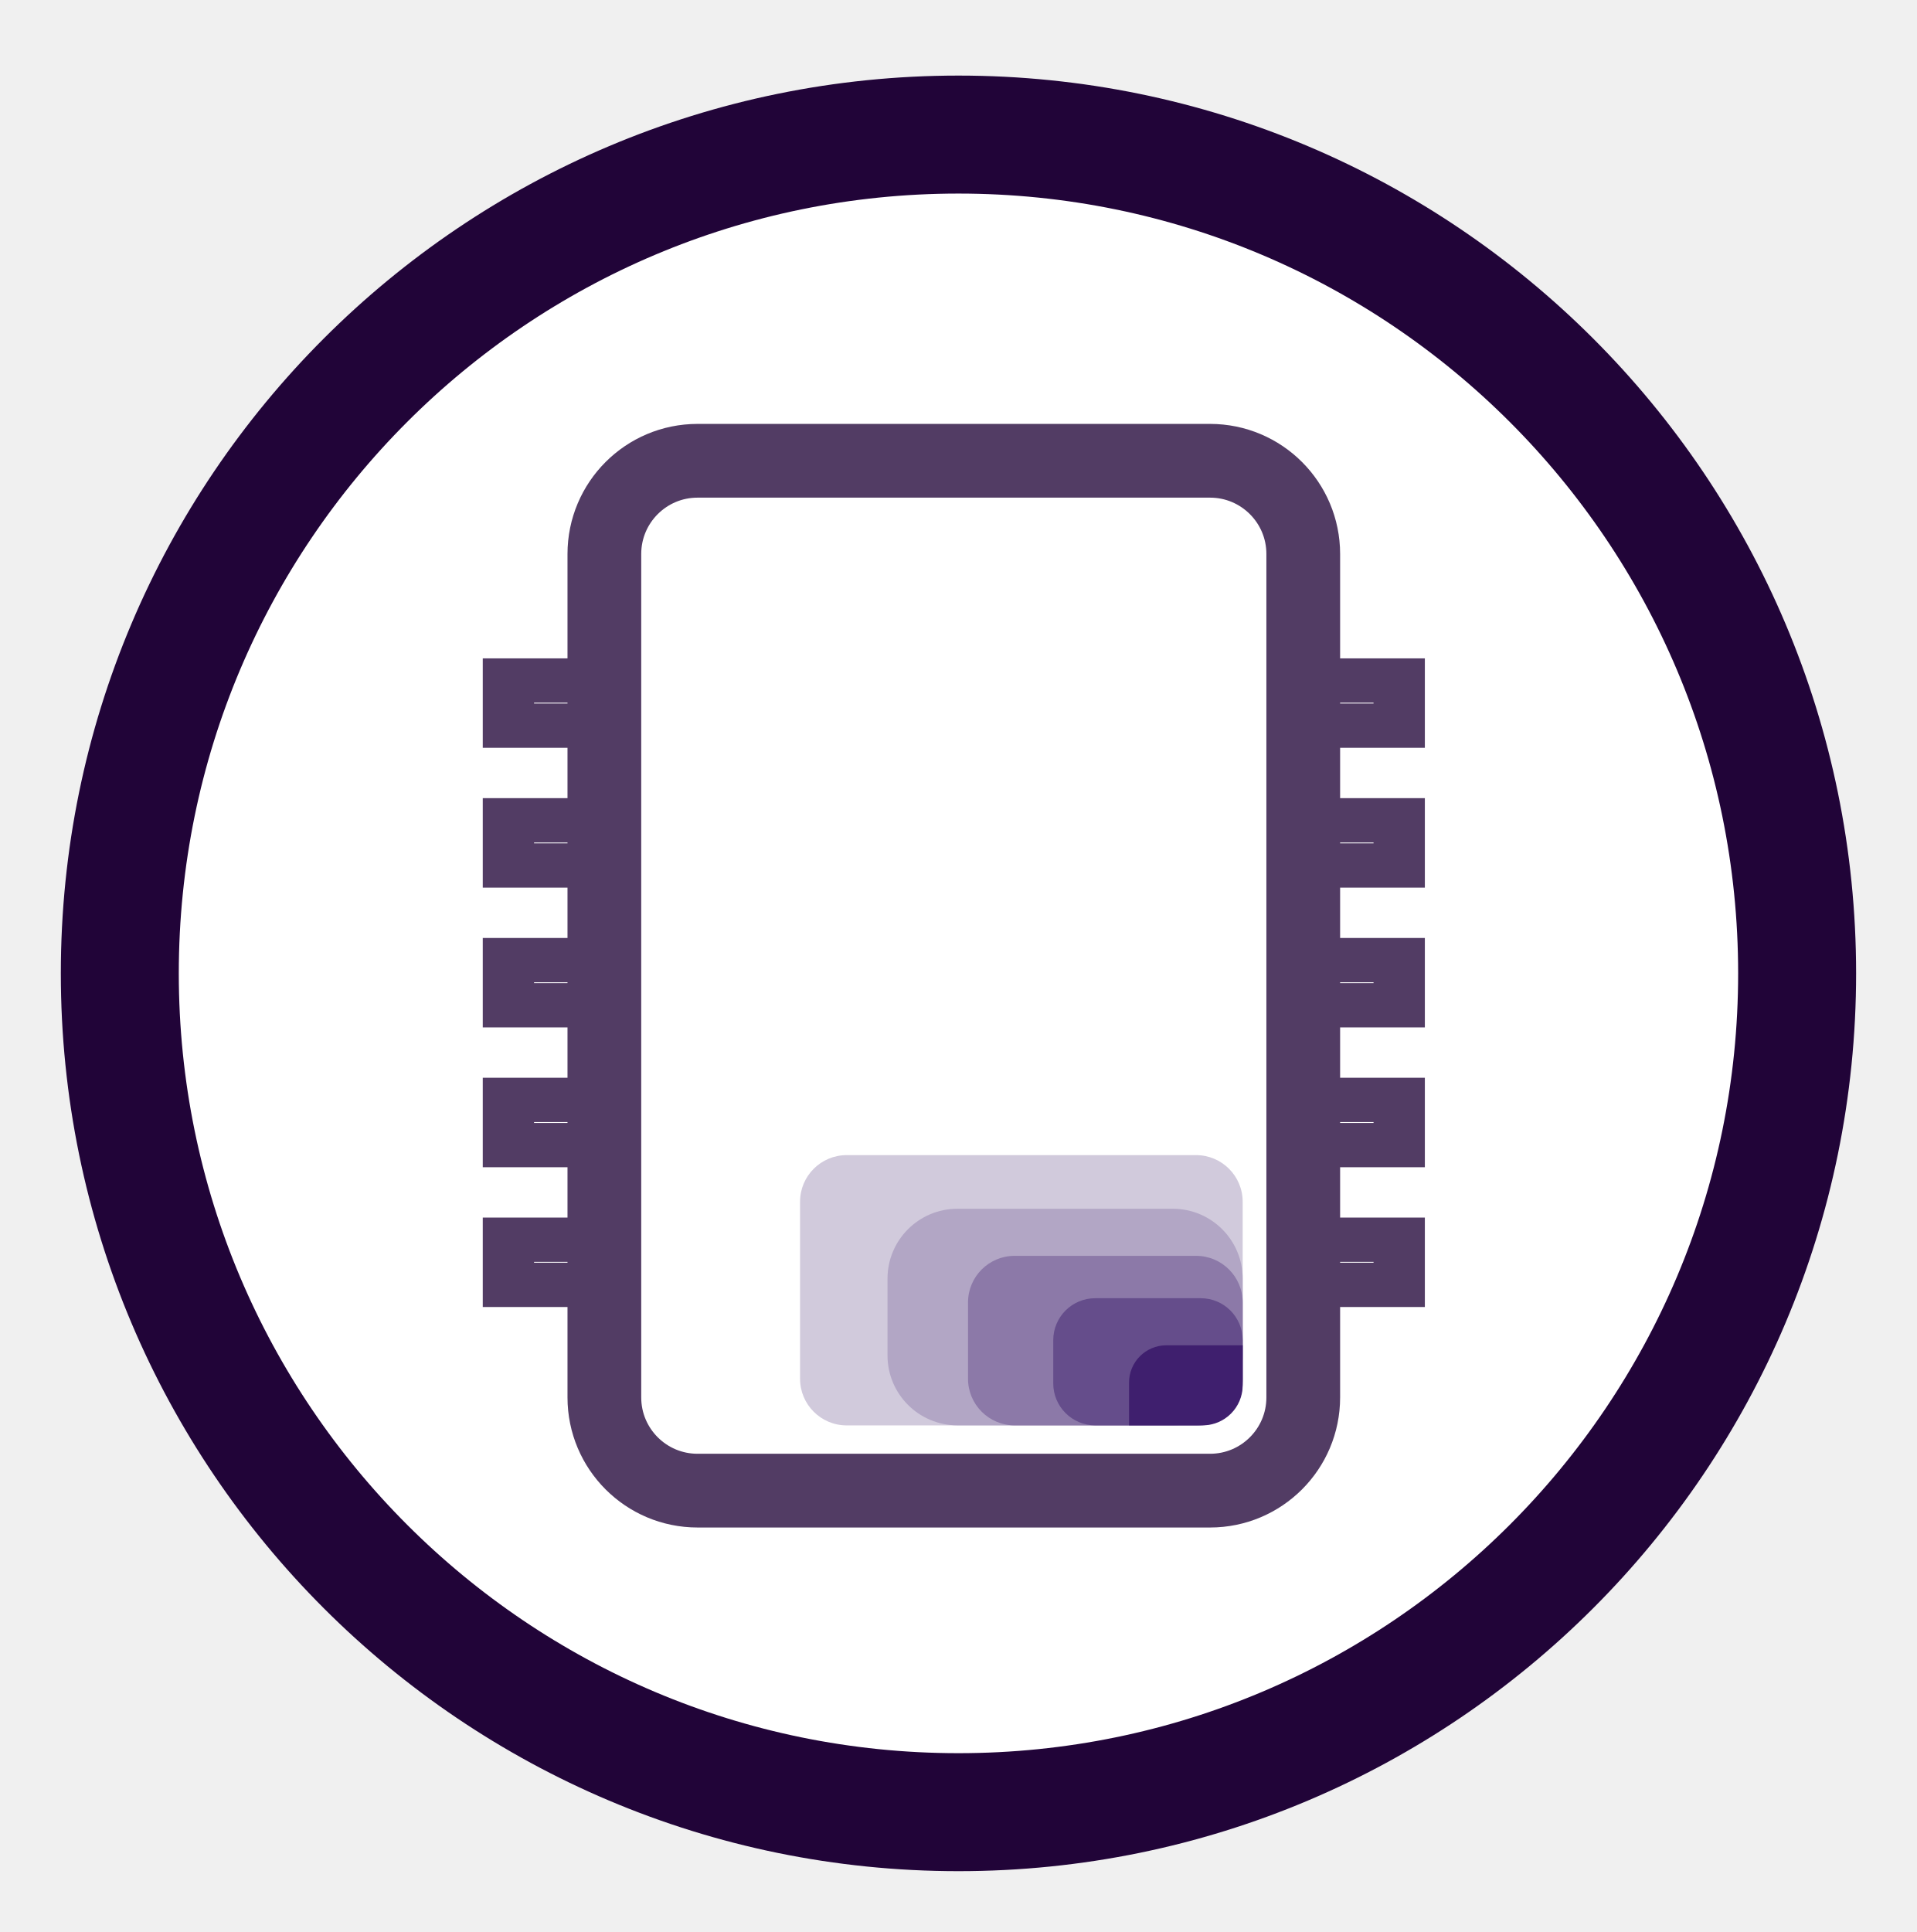
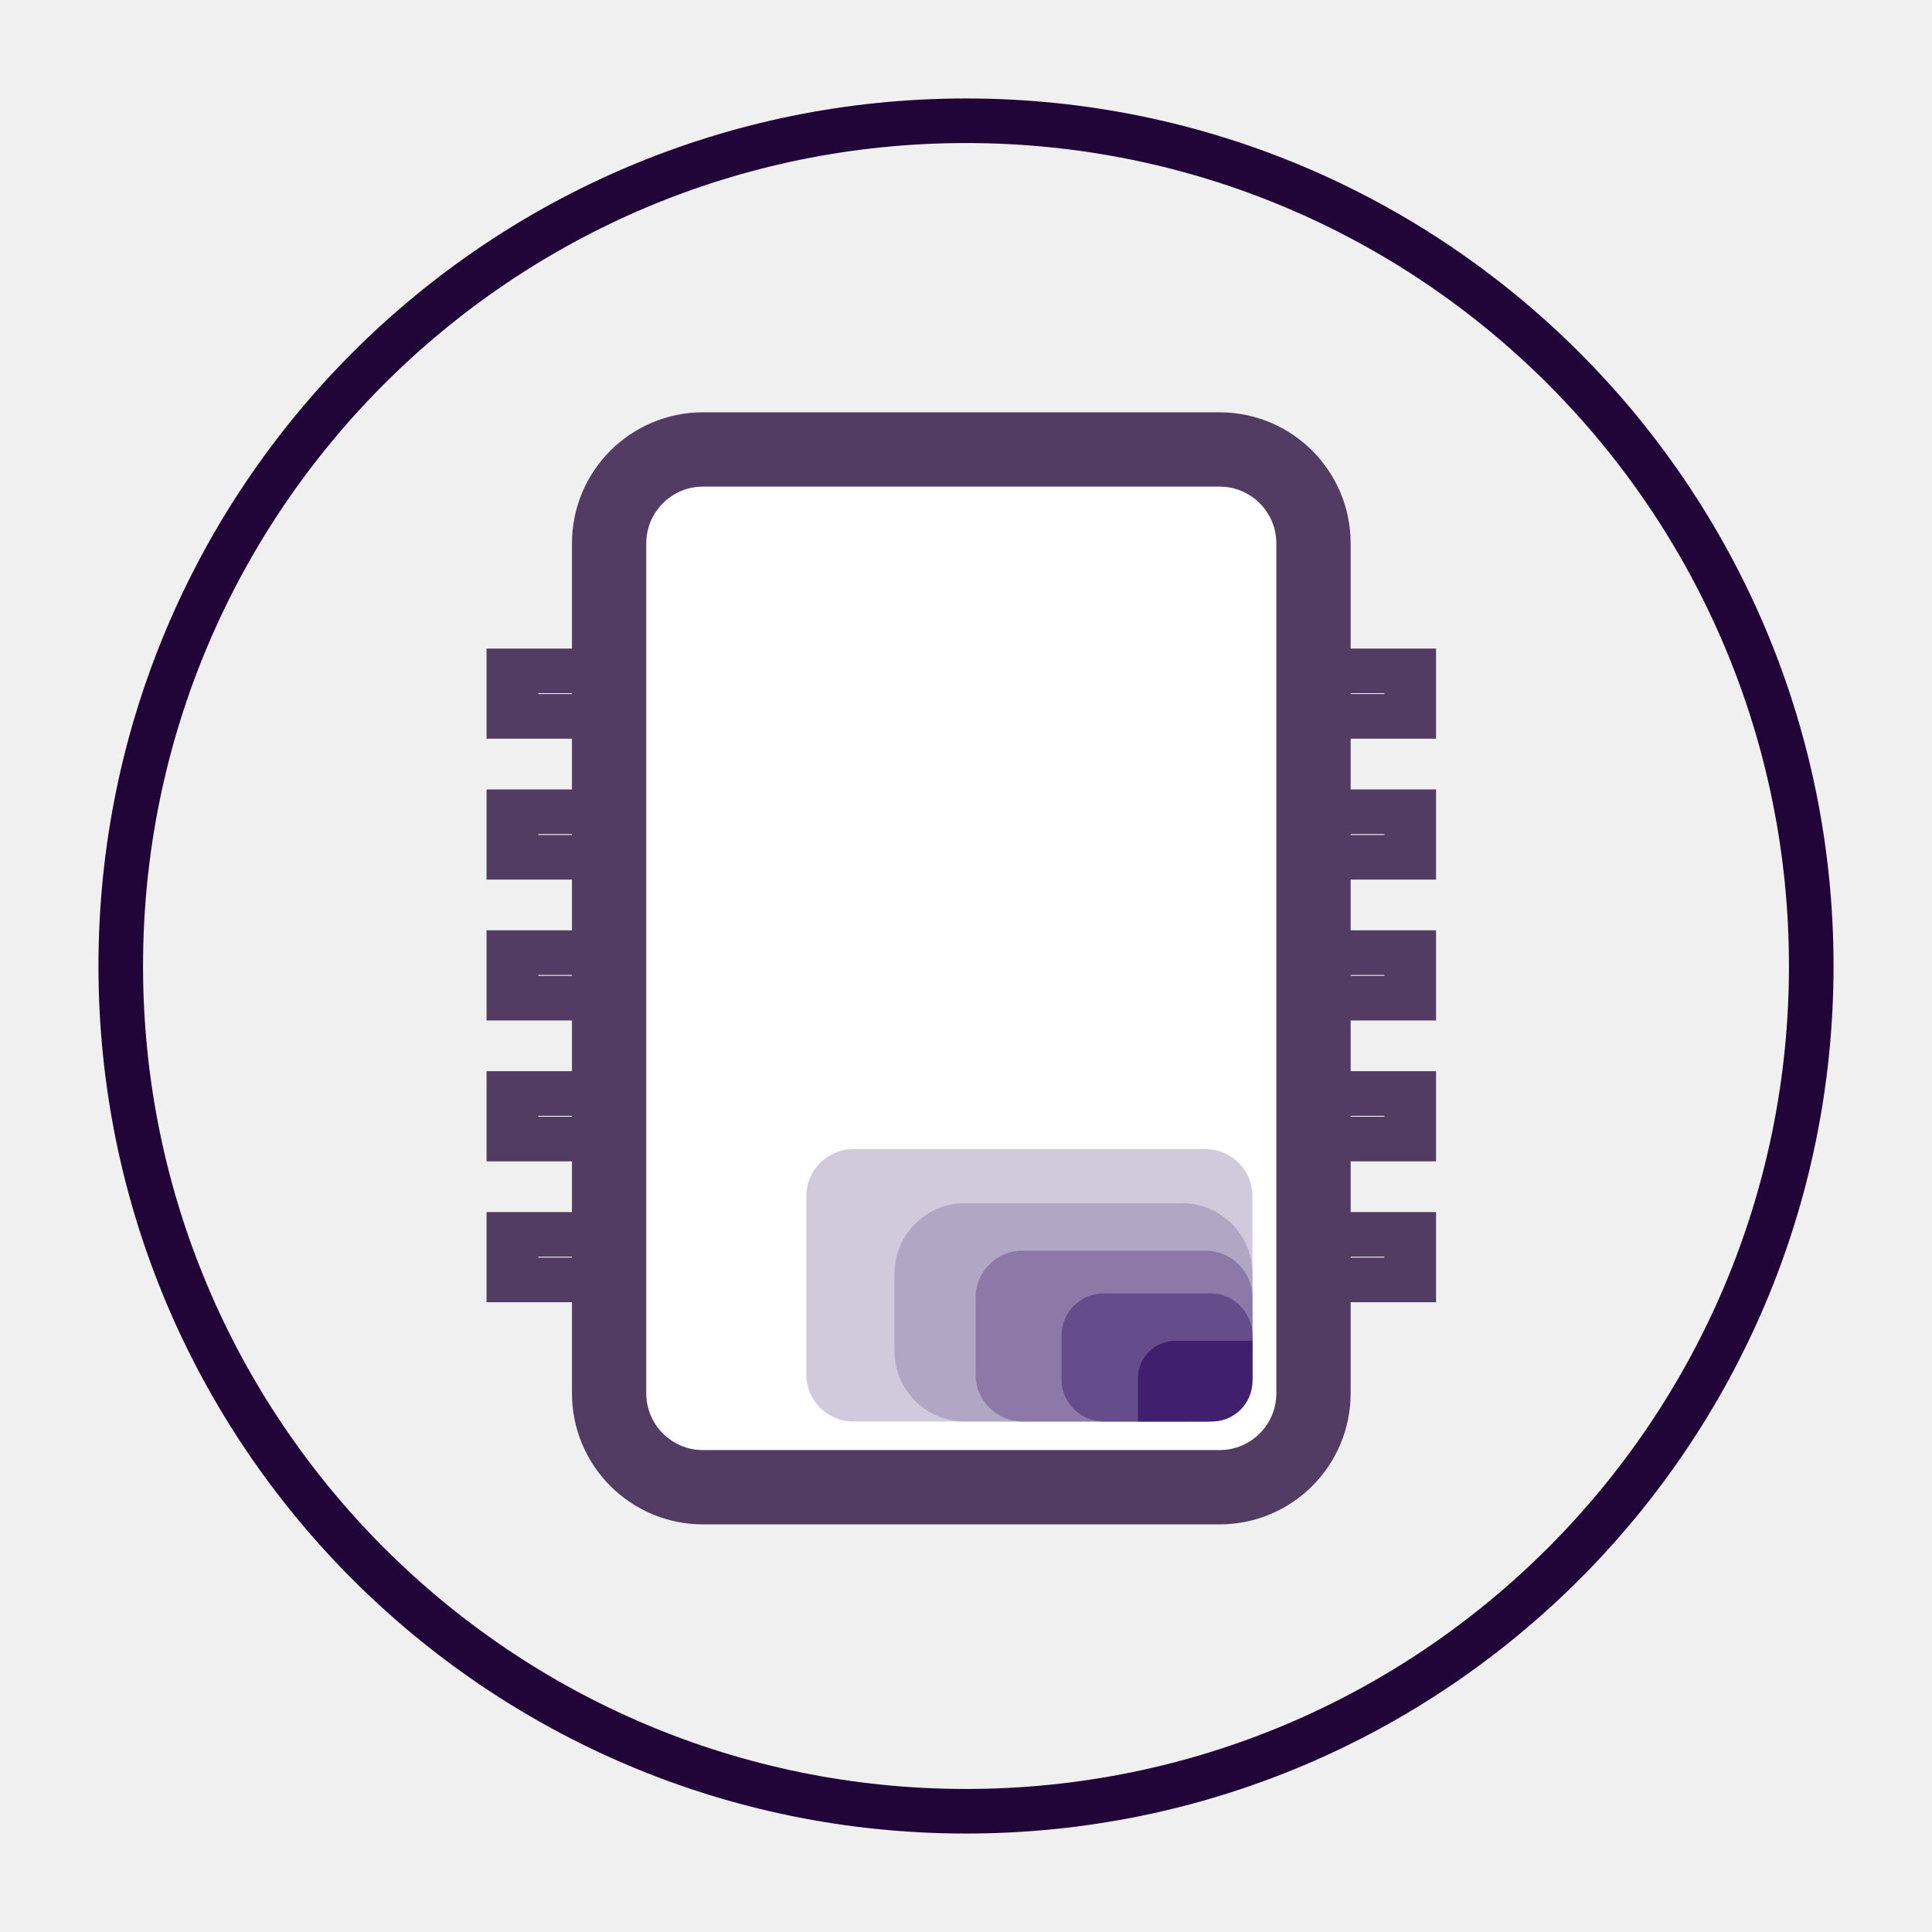
- <svg xmlns="http://www.w3.org/2000/svg" xmlns:xlink="http://www.w3.org/1999/xlink" width="130px" height="131px" viewBox="18 849 130 131" version="1.1">
+ <svg xmlns="http://www.w3.org/2000/svg" xmlns:xlink="http://www.w3.org/1999/xlink" width="130px" height="130px" viewBox="8 840 130 130" version="1.1">
  <defs>
    <polygon id="path-1" points="0.072 89.872 87.597 89.872 87.597 0.136 0.072 0.136" />
    <polyline id="path-3" points="0 130 130 130 130 0 0 0" />
  </defs>
-   <g id="Page-1" stroke="none" stroke-width="1" fill="none" fill-rule="evenodd" transform="translate(18, 850)">
-     <path d="M121.875,65 C121.875,96.411 96.411,121.875 65,121.875 C33.589,121.875 8.125,96.411 8.125,65 C8.125,33.589 33.589,8.125 65,8.125 C96.411,8.125 121.875,33.589 121.875,65" id="Fill-1" stroke="#979797" fill="#FFFFFF" />
-     <g id="Group-35" transform="translate(0, -0)">
-       <g id="Group-5" transform="translate(33.9625, 31.6875)">
-         <mask id="mask-2" fill="white">
-           <use xlink:href="#path-1" />
-         </mask>
-         <g id="Clip-4" />
-       </g>
-       <mask id="mask-4" fill="white">
-         <use xlink:href="#path-3" />
+   <g id="Group-35" stroke="none" stroke-width="1" fill="none" fill-rule="evenodd" transform="translate(8, 840)">
+     <g id="Group-5" transform="translate(33.9625, 31.6875)">
+       <mask id="mask-2" fill="white">
+         <use xlink:href="#path-1" />
      </mask>
-       <g id="Clip-7" />
-       <path d="M35.299,44.146 L41.934,44.146 C42.806,44.146 43.514,44.853 43.514,45.725 L43.514,47.622 C43.514,48.495 42.806,49.201 41.934,49.201 L35.299,49.201 C34.426,49.201 33.719,48.495 33.719,47.622 L33.719,45.725 C33.719,44.853 34.426,44.146 35.299,44.146" id="Fill-6" fill="#FFFFFF" mask="url(#mask-4)" />
-       <path d="M35.299,44.146 L41.934,44.146 C42.806,44.146 43.514,44.853 43.514,45.725 L43.514,47.622 C43.514,48.495 42.806,49.201 41.934,49.201 L35.299,49.201 C34.426,49.201 33.719,48.495 33.719,47.622 L33.719,45.725 C33.719,44.853 34.426,44.146 35.299,44.146 Z" id="Stroke-8" stroke="#523C64" stroke-width="5" mask="url(#mask-4)" />
-       <path d="M35.299,53.625 L41.934,53.625 C42.806,53.625 43.514,54.333 43.514,55.205 L43.514,57.1 C43.514,57.973 42.806,58.681 41.934,58.681 L35.299,58.681 C34.426,58.681 33.719,57.973 33.719,57.1 L33.719,55.205 C33.719,54.333 34.426,53.625 35.299,53.625" id="Fill-9" fill="#FFFFFF" mask="url(#mask-4)" />
-       <path d="M35.299,53.625 L41.934,53.625 C42.806,53.625 43.514,54.333 43.514,55.205 L43.514,57.1 C43.514,57.973 42.806,58.681 41.934,58.681 L35.299,58.681 C34.426,58.681 33.719,57.973 33.719,57.1 L33.719,55.205 C33.719,54.333 34.426,53.625 35.299,53.625 Z" id="Stroke-10" stroke="#523C64" stroke-width="5" mask="url(#mask-4)" />
-       <path d="M35.299,63.104 L41.934,63.104 C42.806,63.104 43.514,63.811 43.514,64.684 L43.514,66.58 C43.514,67.453 42.806,68.159 41.934,68.159 L35.299,68.159 C34.426,68.159 33.719,67.453 33.719,66.58 L33.719,64.684 C33.719,63.811 34.426,63.104 35.299,63.104" id="Fill-11" fill="#FFFFFF" mask="url(#mask-4)" />
-       <path d="M35.299,63.104 L41.934,63.104 C42.806,63.104 43.514,63.811 43.514,64.684 L43.514,66.58 C43.514,67.453 42.806,68.159 41.934,68.159 L35.299,68.159 C34.426,68.159 33.719,67.453 33.719,66.58 L33.719,64.684 C33.719,63.811 34.426,63.104 35.299,63.104 Z" id="Stroke-12" stroke="#523C64" stroke-width="5" mask="url(#mask-4)" />
-       <path d="M35.299,72.583 L41.934,72.583 C42.806,72.583 43.514,73.291 43.514,74.163 L43.514,76.059 C43.514,76.932 42.806,77.639 41.934,77.639 L35.299,77.639 C34.426,77.639 33.719,76.932 33.719,76.059 L33.719,74.163 C33.719,73.291 34.426,72.583 35.299,72.583" id="Fill-13" fill="#FFFFFF" mask="url(#mask-4)" />
-       <path d="M35.299,72.583 L41.934,72.583 C42.806,72.583 43.514,73.291 43.514,74.163 L43.514,76.059 C43.514,76.932 42.806,77.639 41.934,77.639 L35.299,77.639 C34.426,77.639 33.719,76.932 33.719,76.059 L33.719,74.163 C33.719,73.291 34.426,72.583 35.299,72.583 Z" id="Stroke-14" stroke="#523C64" stroke-width="5" mask="url(#mask-4)" />
-       <path d="M35.299,82.062 L41.934,82.062 C42.806,82.062 43.514,82.77 43.514,83.642 L43.514,85.538 C43.514,86.411 42.806,87.118 41.934,87.118 L35.299,87.118 C34.426,87.118 33.719,86.411 33.719,85.538 L33.719,83.642 C33.719,82.77 34.426,82.062 35.299,82.062" id="Fill-15" fill="#FFFFFF" mask="url(#mask-4)" />
-       <path d="M35.299,82.062 L41.934,82.062 C42.806,82.062 43.514,82.77 43.514,83.642 L43.514,85.538 C43.514,86.411 42.806,87.118 41.934,87.118 L35.299,87.118 C34.426,87.118 33.719,86.411 33.719,85.538 L33.719,83.642 C33.719,82.77 34.426,82.062 35.299,82.062 Z" id="Stroke-16" stroke="#523C64" stroke-width="5" mask="url(#mask-4)" />
-       <path d="M87.434,44.146 L94.07,44.146 C94.942,44.146 95.649,44.853 95.649,45.725 L95.649,47.622 C95.649,48.495 94.942,49.201 94.07,49.201 L87.434,49.201 C86.561,49.201 85.854,48.495 85.854,47.622 L85.854,45.725 C85.854,44.853 86.561,44.146 87.434,44.146" id="Fill-17" fill="#FFFFFF" mask="url(#mask-4)" />
-       <path d="M87.434,44.146 L94.07,44.146 C94.942,44.146 95.649,44.853 95.649,45.725 L95.649,47.622 C95.649,48.495 94.942,49.201 94.07,49.201 L87.434,49.201 C86.561,49.201 85.854,48.495 85.854,47.622 L85.854,45.725 C85.854,44.853 86.561,44.146 87.434,44.146 Z" id="Stroke-18" stroke="#523C64" stroke-width="5" mask="url(#mask-4)" />
-       <path d="M87.434,53.625 L94.07,53.625 C94.942,53.625 95.649,54.333 95.649,55.205 L95.649,57.1 C95.649,57.973 94.942,58.681 94.07,58.681 L87.434,58.681 C86.561,58.681 85.854,57.973 85.854,57.1 L85.854,55.205 C85.854,54.333 86.561,53.625 87.434,53.625" id="Fill-19" fill="#FFFFFF" mask="url(#mask-4)" />
-       <path d="M87.434,53.625 L94.07,53.625 C94.942,53.625 95.649,54.333 95.649,55.205 L95.649,57.1 C95.649,57.973 94.942,58.681 94.07,58.681 L87.434,58.681 C86.561,58.681 85.854,57.973 85.854,57.1 L85.854,55.205 C85.854,54.333 86.561,53.625 87.434,53.625 Z" id="Stroke-20" stroke="#523C64" stroke-width="5" mask="url(#mask-4)" />
-       <path d="M87.434,63.104 L94.07,63.104 C94.942,63.104 95.649,63.811 95.649,64.684 L95.649,66.58 C95.649,67.453 94.942,68.159 94.07,68.159 L87.434,68.159 C86.561,68.159 85.854,67.453 85.854,66.58 L85.854,64.684 C85.854,63.811 86.561,63.104 87.434,63.104" id="Fill-21" fill="#FFFFFF" mask="url(#mask-4)" />
-       <path d="M87.434,63.104 L94.07,63.104 C94.942,63.104 95.649,63.811 95.649,64.684 L95.649,66.58 C95.649,67.453 94.942,68.159 94.07,68.159 L87.434,68.159 C86.561,68.159 85.854,67.453 85.854,66.58 L85.854,64.684 C85.854,63.811 86.561,63.104 87.434,63.104 Z" id="Stroke-22" stroke="#523C64" stroke-width="5" mask="url(#mask-4)" />
-       <path d="M87.434,72.583 L94.07,72.583 C94.942,72.583 95.649,73.291 95.649,74.163 L95.649,76.059 C95.649,76.932 94.942,77.639 94.07,77.639 L87.434,77.639 C86.561,77.639 85.854,76.932 85.854,76.059 L85.854,74.163 C85.854,73.291 86.561,72.583 87.434,72.583" id="Fill-23" fill="#FFFFFF" mask="url(#mask-4)" />
-       <path d="M87.434,72.583 L94.07,72.583 C94.942,72.583 95.649,73.291 95.649,74.163 L95.649,76.059 C95.649,76.932 94.942,77.639 94.07,77.639 L87.434,77.639 C86.561,77.639 85.854,76.932 85.854,76.059 L85.854,74.163 C85.854,73.291 86.561,72.583 87.434,72.583 Z" id="Stroke-24" stroke="#523C64" stroke-width="5" mask="url(#mask-4)" />
-       <path d="M87.434,82.062 L94.07,82.062 C94.942,82.062 95.649,82.77 95.649,83.642 L95.649,85.538 C95.649,86.411 94.942,87.118 94.07,87.118 L87.434,87.118 C86.561,87.118 85.854,86.411 85.854,85.538 L85.854,83.642 C85.854,82.77 86.561,82.062 87.434,82.062" id="Fill-25" fill="#FFFFFF" mask="url(#mask-4)" />
-       <path d="M87.434,82.062 L94.07,82.062 C94.942,82.062 95.649,82.77 95.649,83.642 L95.649,85.538 C95.649,86.411 94.942,87.118 94.07,87.118 L87.434,87.118 C86.561,87.118 85.854,86.411 85.854,85.538 L85.854,83.642 C85.854,82.77 86.561,82.062 87.434,82.062 Z" id="Stroke-26" stroke="#523C64" stroke-width="5" mask="url(#mask-4)" />
-       <path d="M47.306,30.243 L82.062,30.243 C85.552,30.243 88.382,33.073 88.382,36.563 L88.382,93.753 C88.382,97.244 85.552,100.073 82.062,100.073 L47.306,100.073 C43.815,100.073 40.986,97.244 40.986,93.753 L40.986,36.563 C40.986,33.073 43.815,30.243 47.306,30.243" id="Fill-27" fill="#FFFFFF" mask="url(#mask-4)" />
-       <path d="M47.306,30.243 L82.062,30.243 C85.552,30.243 88.382,33.073 88.382,36.563 L88.382,93.753 C88.382,97.244 85.552,100.073 82.062,100.073 L47.306,100.073 C43.815,100.073 40.986,97.244 40.986,93.753 L40.986,36.563 C40.986,33.073 43.815,30.243 47.306,30.243 Z" id="Stroke-28" stroke="#523C64" stroke-width="5" mask="url(#mask-4)" />
-       <path d="M54.257,80.484 C54.257,78.738 55.674,77.323 57.419,77.323 L81.112,77.323 C82.858,77.323 84.274,78.738 84.274,80.484 L84.274,92.489 C84.274,94.234 82.857,95.65 81.112,95.65 L57.419,95.65 C55.673,95.65 54.257,94.234 54.257,92.489 L54.257,80.484 Z" id="Fill-29" fill="#D1CADC" mask="url(#mask-4)" />
-       <path d="M64.927,80.961 L79.535,80.961 C82.152,80.961 84.274,83.083 84.274,85.701 L84.274,90.906 C84.274,93.524 82.152,95.646 79.535,95.646 L64.927,95.646 C62.309,95.646 60.188,93.524 60.188,90.906 L60.188,85.701 C60.188,83.083 62.309,80.961 64.927,80.961" id="Fill-30" fill="#B2A6C5" mask="url(#mask-4)" />
-       <path d="M68.807,84.153 L81.115,84.153 C82.86,84.153 84.274,85.568 84.274,87.313 L84.274,92.487 C84.274,94.232 82.86,95.647 81.115,95.647 L68.807,95.647 C67.062,95.647 65.648,94.232 65.648,92.487 L65.648,87.313 C65.648,85.568 67.062,84.153 68.807,84.153" id="Fill-31" fill="#8C79A8" mask="url(#mask-4)" />
-       <path d="M74.272,87.026 L81.431,87.026 C83.001,87.026 84.274,88.3 84.274,89.87 L84.274,92.803 C84.274,94.373 83.001,95.647 81.431,95.647 L74.272,95.647 C72.701,95.647 71.428,94.373 71.428,92.803 L71.428,89.87 C71.428,88.3 72.701,87.026 74.272,87.026" id="Fill-32" fill="#654D8B" mask="url(#mask-4)" />
-       <path d="M76.567,92.75 C76.567,91.352 77.696,90.219 79.096,90.219 L84.274,90.219 L84.274,92.933 C84.274,94.431 83.061,95.646 81.562,95.646 L76.567,95.646 L76.567,92.75 Z" id="Fill-33" fill="#3F1F6E" mask="url(#mask-4)" />
-       <path d="M65,8.125 C96.411,8.125 121.875,33.589 121.875,65 C121.875,96.411 96.411,121.875 65,121.875 C33.589,121.875 8.125,96.411 8.125,65 C8.125,33.589 33.589,8.125 65,8.125 Z" id="Stroke-34" stroke="#210438" stroke-width="8" mask="url(#mask-4)" />
+       <g id="Clip-4" />
    </g>
+     <mask id="mask-4" fill="white">
+       <use xlink:href="#path-3" />
+     </mask>
+     <g id="Clip-7" />
+     <path d="M35.299,44.146 L41.934,44.146 C42.806,44.146 43.514,44.853 43.514,45.725 L43.514,47.622 C43.514,48.495 42.806,49.201 41.934,49.201 L35.299,49.201 C34.426,49.201 33.719,48.495 33.719,47.622 L33.719,45.725 C33.719,44.853 34.426,44.146 35.299,44.146" id="Fill-6" fill="#FFFFFF" mask="url(#mask-4)" />
+     <path d="M35.299,44.146 L41.934,44.146 C42.806,44.146 43.514,44.853 43.514,45.725 L43.514,47.622 C43.514,48.495 42.806,49.201 41.934,49.201 L35.299,49.201 C34.426,49.201 33.719,48.495 33.719,47.622 L33.719,45.725 C33.719,44.853 34.426,44.146 35.299,44.146 Z" id="Stroke-8" stroke="#523C64" stroke-width="5" mask="url(#mask-4)" />
+     <path d="M35.299,53.625 L41.934,53.625 C42.806,53.625 43.514,54.333 43.514,55.205 L43.514,57.1 C43.514,57.973 42.806,58.681 41.934,58.681 L35.299,58.681 C34.426,58.681 33.719,57.973 33.719,57.1 L33.719,55.205 C33.719,54.333 34.426,53.625 35.299,53.625" id="Fill-9" fill="#FFFFFF" mask="url(#mask-4)" />
+     <path d="M35.299,53.625 L41.934,53.625 C42.806,53.625 43.514,54.333 43.514,55.205 L43.514,57.1 C43.514,57.973 42.806,58.681 41.934,58.681 L35.299,58.681 C34.426,58.681 33.719,57.973 33.719,57.1 L33.719,55.205 C33.719,54.333 34.426,53.625 35.299,53.625 Z" id="Stroke-10" stroke="#523C64" stroke-width="5" mask="url(#mask-4)" />
+     <path d="M35.299,63.104 L41.934,63.104 C42.806,63.104 43.514,63.811 43.514,64.684 L43.514,66.58 C43.514,67.453 42.806,68.159 41.934,68.159 L35.299,68.159 C34.426,68.159 33.719,67.453 33.719,66.58 L33.719,64.684 C33.719,63.811 34.426,63.104 35.299,63.104" id="Fill-11" fill="#FFFFFF" mask="url(#mask-4)" />
+     <path d="M35.299,63.104 L41.934,63.104 C42.806,63.104 43.514,63.811 43.514,64.684 L43.514,66.58 C43.514,67.453 42.806,68.159 41.934,68.159 L35.299,68.159 C34.426,68.159 33.719,67.453 33.719,66.58 L33.719,64.684 C33.719,63.811 34.426,63.104 35.299,63.104 Z" id="Stroke-12" stroke="#523C64" stroke-width="5" mask="url(#mask-4)" />
+     <path d="M35.299,72.583 L41.934,72.583 C42.806,72.583 43.514,73.291 43.514,74.163 L43.514,76.059 C43.514,76.932 42.806,77.639 41.934,77.639 L35.299,77.639 C34.426,77.639 33.719,76.932 33.719,76.059 L33.719,74.163 C33.719,73.291 34.426,72.583 35.299,72.583" id="Fill-13" fill="#FFFFFF" mask="url(#mask-4)" />
+     <path d="M35.299,72.583 L41.934,72.583 C42.806,72.583 43.514,73.291 43.514,74.163 L43.514,76.059 C43.514,76.932 42.806,77.639 41.934,77.639 L35.299,77.639 C34.426,77.639 33.719,76.932 33.719,76.059 L33.719,74.163 C33.719,73.291 34.426,72.583 35.299,72.583 Z" id="Stroke-14" stroke="#523C64" stroke-width="5" mask="url(#mask-4)" />
+     <path d="M35.299,82.062 L41.934,82.062 C42.806,82.062 43.514,82.77 43.514,83.642 L43.514,85.538 C43.514,86.411 42.806,87.118 41.934,87.118 L35.299,87.118 C34.426,87.118 33.719,86.411 33.719,85.538 L33.719,83.642 C33.719,82.77 34.426,82.062 35.299,82.062" id="Fill-15" fill="#FFFFFF" mask="url(#mask-4)" />
+     <path d="M35.299,82.062 L41.934,82.062 C42.806,82.062 43.514,82.77 43.514,83.642 L43.514,85.538 C43.514,86.411 42.806,87.118 41.934,87.118 L35.299,87.118 C34.426,87.118 33.719,86.411 33.719,85.538 L33.719,83.642 C33.719,82.77 34.426,82.062 35.299,82.062 Z" id="Stroke-16" stroke="#523C64" stroke-width="5" mask="url(#mask-4)" />
+     <path d="M87.434,44.146 L94.07,44.146 C94.942,44.146 95.649,44.853 95.649,45.725 L95.649,47.622 C95.649,48.495 94.942,49.201 94.07,49.201 L87.434,49.201 C86.561,49.201 85.854,48.495 85.854,47.622 L85.854,45.725 C85.854,44.853 86.561,44.146 87.434,44.146" id="Fill-17" fill="#FFFFFF" mask="url(#mask-4)" />
+     <path d="M87.434,44.146 L94.07,44.146 C94.942,44.146 95.649,44.853 95.649,45.725 L95.649,47.622 C95.649,48.495 94.942,49.201 94.07,49.201 L87.434,49.201 C86.561,49.201 85.854,48.495 85.854,47.622 L85.854,45.725 C85.854,44.853 86.561,44.146 87.434,44.146 Z" id="Stroke-18" stroke="#523C64" stroke-width="5" mask="url(#mask-4)" />
+     <path d="M87.434,53.625 L94.07,53.625 C94.942,53.625 95.649,54.333 95.649,55.205 L95.649,57.1 C95.649,57.973 94.942,58.681 94.07,58.681 L87.434,58.681 C86.561,58.681 85.854,57.973 85.854,57.1 L85.854,55.205 C85.854,54.333 86.561,53.625 87.434,53.625" id="Fill-19" fill="#FFFFFF" mask="url(#mask-4)" />
+     <path d="M87.434,53.625 L94.07,53.625 C94.942,53.625 95.649,54.333 95.649,55.205 L95.649,57.1 C95.649,57.973 94.942,58.681 94.07,58.681 L87.434,58.681 C86.561,58.681 85.854,57.973 85.854,57.1 L85.854,55.205 C85.854,54.333 86.561,53.625 87.434,53.625 Z" id="Stroke-20" stroke="#523C64" stroke-width="5" mask="url(#mask-4)" />
+     <path d="M87.434,63.104 L94.07,63.104 C94.942,63.104 95.649,63.811 95.649,64.684 L95.649,66.58 C95.649,67.453 94.942,68.159 94.07,68.159 L87.434,68.159 C86.561,68.159 85.854,67.453 85.854,66.58 L85.854,64.684 C85.854,63.811 86.561,63.104 87.434,63.104" id="Fill-21" fill="#FFFFFF" mask="url(#mask-4)" />
+     <path d="M87.434,63.104 L94.07,63.104 C94.942,63.104 95.649,63.811 95.649,64.684 L95.649,66.58 C95.649,67.453 94.942,68.159 94.07,68.159 L87.434,68.159 C86.561,68.159 85.854,67.453 85.854,66.58 L85.854,64.684 C85.854,63.811 86.561,63.104 87.434,63.104 Z" id="Stroke-22" stroke="#523C64" stroke-width="5" mask="url(#mask-4)" />
+     <path d="M87.434,72.583 L94.07,72.583 C94.942,72.583 95.649,73.291 95.649,74.163 L95.649,76.059 C95.649,76.932 94.942,77.639 94.07,77.639 L87.434,77.639 C86.561,77.639 85.854,76.932 85.854,76.059 L85.854,74.163 C85.854,73.291 86.561,72.583 87.434,72.583" id="Fill-23" fill="#FFFFFF" mask="url(#mask-4)" />
+     <path d="M87.434,72.583 L94.07,72.583 C94.942,72.583 95.649,73.291 95.649,74.163 L95.649,76.059 C95.649,76.932 94.942,77.639 94.07,77.639 L87.434,77.639 C86.561,77.639 85.854,76.932 85.854,76.059 L85.854,74.163 C85.854,73.291 86.561,72.583 87.434,72.583 Z" id="Stroke-24" stroke="#523C64" stroke-width="5" mask="url(#mask-4)" />
+     <path d="M87.434,82.062 L94.07,82.062 C94.942,82.062 95.649,82.77 95.649,83.642 L95.649,85.538 C95.649,86.411 94.942,87.118 94.07,87.118 L87.434,87.118 C86.561,87.118 85.854,86.411 85.854,85.538 L85.854,83.642 C85.854,82.77 86.561,82.062 87.434,82.062" id="Fill-25" fill="#FFFFFF" mask="url(#mask-4)" />
+     <path d="M87.434,82.062 L94.07,82.062 C94.942,82.062 95.649,82.77 95.649,83.642 L95.649,85.538 C95.649,86.411 94.942,87.118 94.07,87.118 L87.434,87.118 C86.561,87.118 85.854,86.411 85.854,85.538 L85.854,83.642 C85.854,82.77 86.561,82.062 87.434,82.062 Z" id="Stroke-26" stroke="#523C64" stroke-width="5" mask="url(#mask-4)" />
+     <path d="M47.306,30.243 L82.062,30.243 C85.552,30.243 88.382,33.073 88.382,36.563 L88.382,93.753 C88.382,97.244 85.552,100.073 82.062,100.073 L47.306,100.073 C43.815,100.073 40.986,97.244 40.986,93.753 L40.986,36.563 C40.986,33.073 43.815,30.243 47.306,30.243" id="Fill-27" fill="#FFFFFF" mask="url(#mask-4)" />
+     <path d="M47.306,30.243 L82.062,30.243 C85.552,30.243 88.382,33.073 88.382,36.563 L88.382,93.753 C88.382,97.244 85.552,100.073 82.062,100.073 L47.306,100.073 C43.815,100.073 40.986,97.244 40.986,93.753 L40.986,36.563 C40.986,33.073 43.815,30.243 47.306,30.243 Z" id="Stroke-28" stroke="#523C64" stroke-width="5" mask="url(#mask-4)" />
+     <path d="M54.257,80.484 C54.257,78.738 55.674,77.323 57.419,77.323 L81.112,77.323 C82.858,77.323 84.274,78.738 84.274,80.484 L84.274,92.489 C84.274,94.234 82.857,95.65 81.112,95.65 L57.419,95.65 C55.673,95.65 54.257,94.234 54.257,92.489 L54.257,80.484 Z" id="Fill-29" fill="#D1CADC" mask="url(#mask-4)" />
+     <path d="M64.927,80.961 L79.535,80.961 C82.152,80.961 84.274,83.083 84.274,85.701 L84.274,90.906 C84.274,93.524 82.152,95.646 79.535,95.646 L64.927,95.646 C62.309,95.646 60.188,93.524 60.188,90.906 L60.188,85.701 C60.188,83.083 62.309,80.961 64.927,80.961" id="Fill-30" fill="#B2A6C5" mask="url(#mask-4)" />
+     <path d="M68.807,84.153 L81.115,84.153 C82.86,84.153 84.274,85.568 84.274,87.313 L84.274,92.487 C84.274,94.232 82.86,95.647 81.115,95.647 L68.807,95.647 C67.062,95.647 65.648,94.232 65.648,92.487 L65.648,87.313 C65.648,85.568 67.062,84.153 68.807,84.153" id="Fill-31" fill="#8C79A8" mask="url(#mask-4)" />
+     <path d="M74.272,87.026 L81.431,87.026 C83.001,87.026 84.274,88.3 84.274,89.87 L84.274,92.803 C84.274,94.373 83.001,95.647 81.431,95.647 L74.272,95.647 C72.701,95.647 71.428,94.373 71.428,92.803 L71.428,89.87 C71.428,88.3 72.701,87.026 74.272,87.026" id="Fill-32" fill="#654D8B" mask="url(#mask-4)" />
+     <path d="M76.567,92.75 C76.567,91.352 77.696,90.219 79.096,90.219 L84.274,90.219 L84.274,92.933 C84.274,94.431 83.061,95.646 81.562,95.646 L76.567,95.646 L76.567,92.75 Z" id="Fill-33" fill="#3F1F6E" mask="url(#mask-4)" />
+     <path d="M65,8.125 C96.411,8.125 121.875,33.589 121.875,65 C121.875,96.411 96.411,121.875 65,121.875 C33.589,121.875 8.125,96.411 8.125,65 C8.125,33.589 33.589,8.125 65,8.125 Z" id="Stroke-34" stroke="#210438" stroke-width="3" mask="url(#mask-4)" />
  </g>
</svg>
